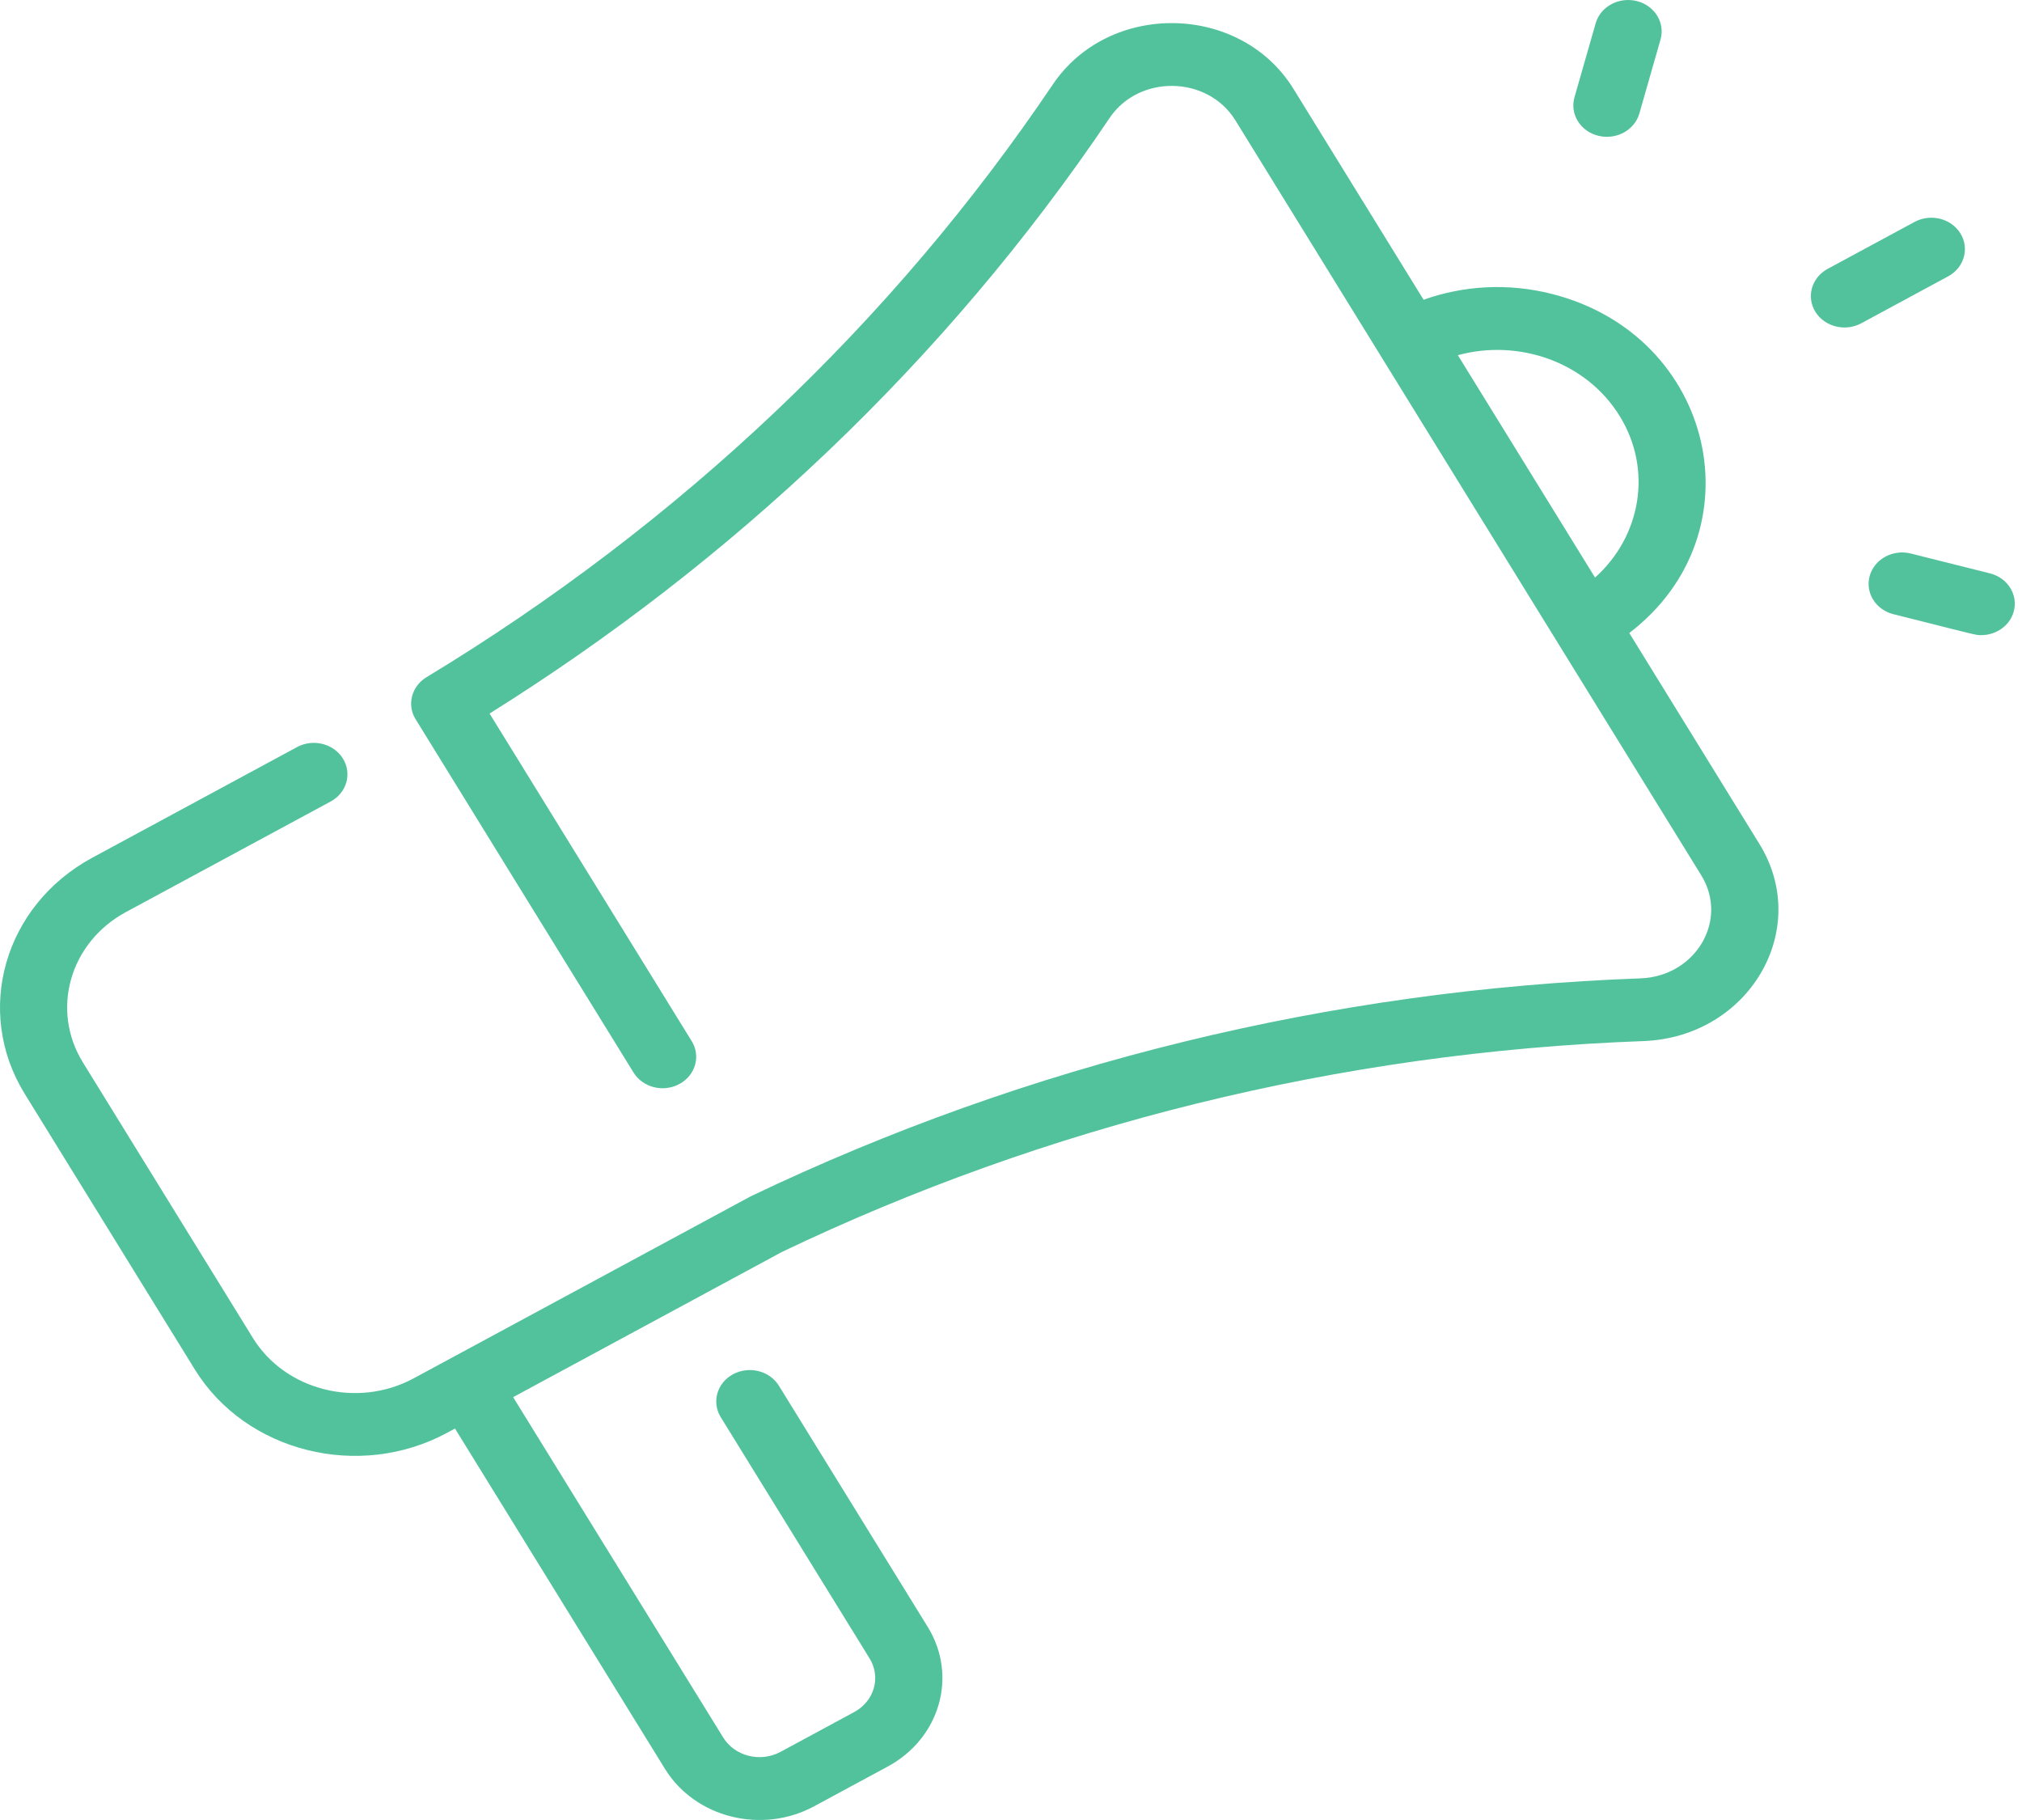
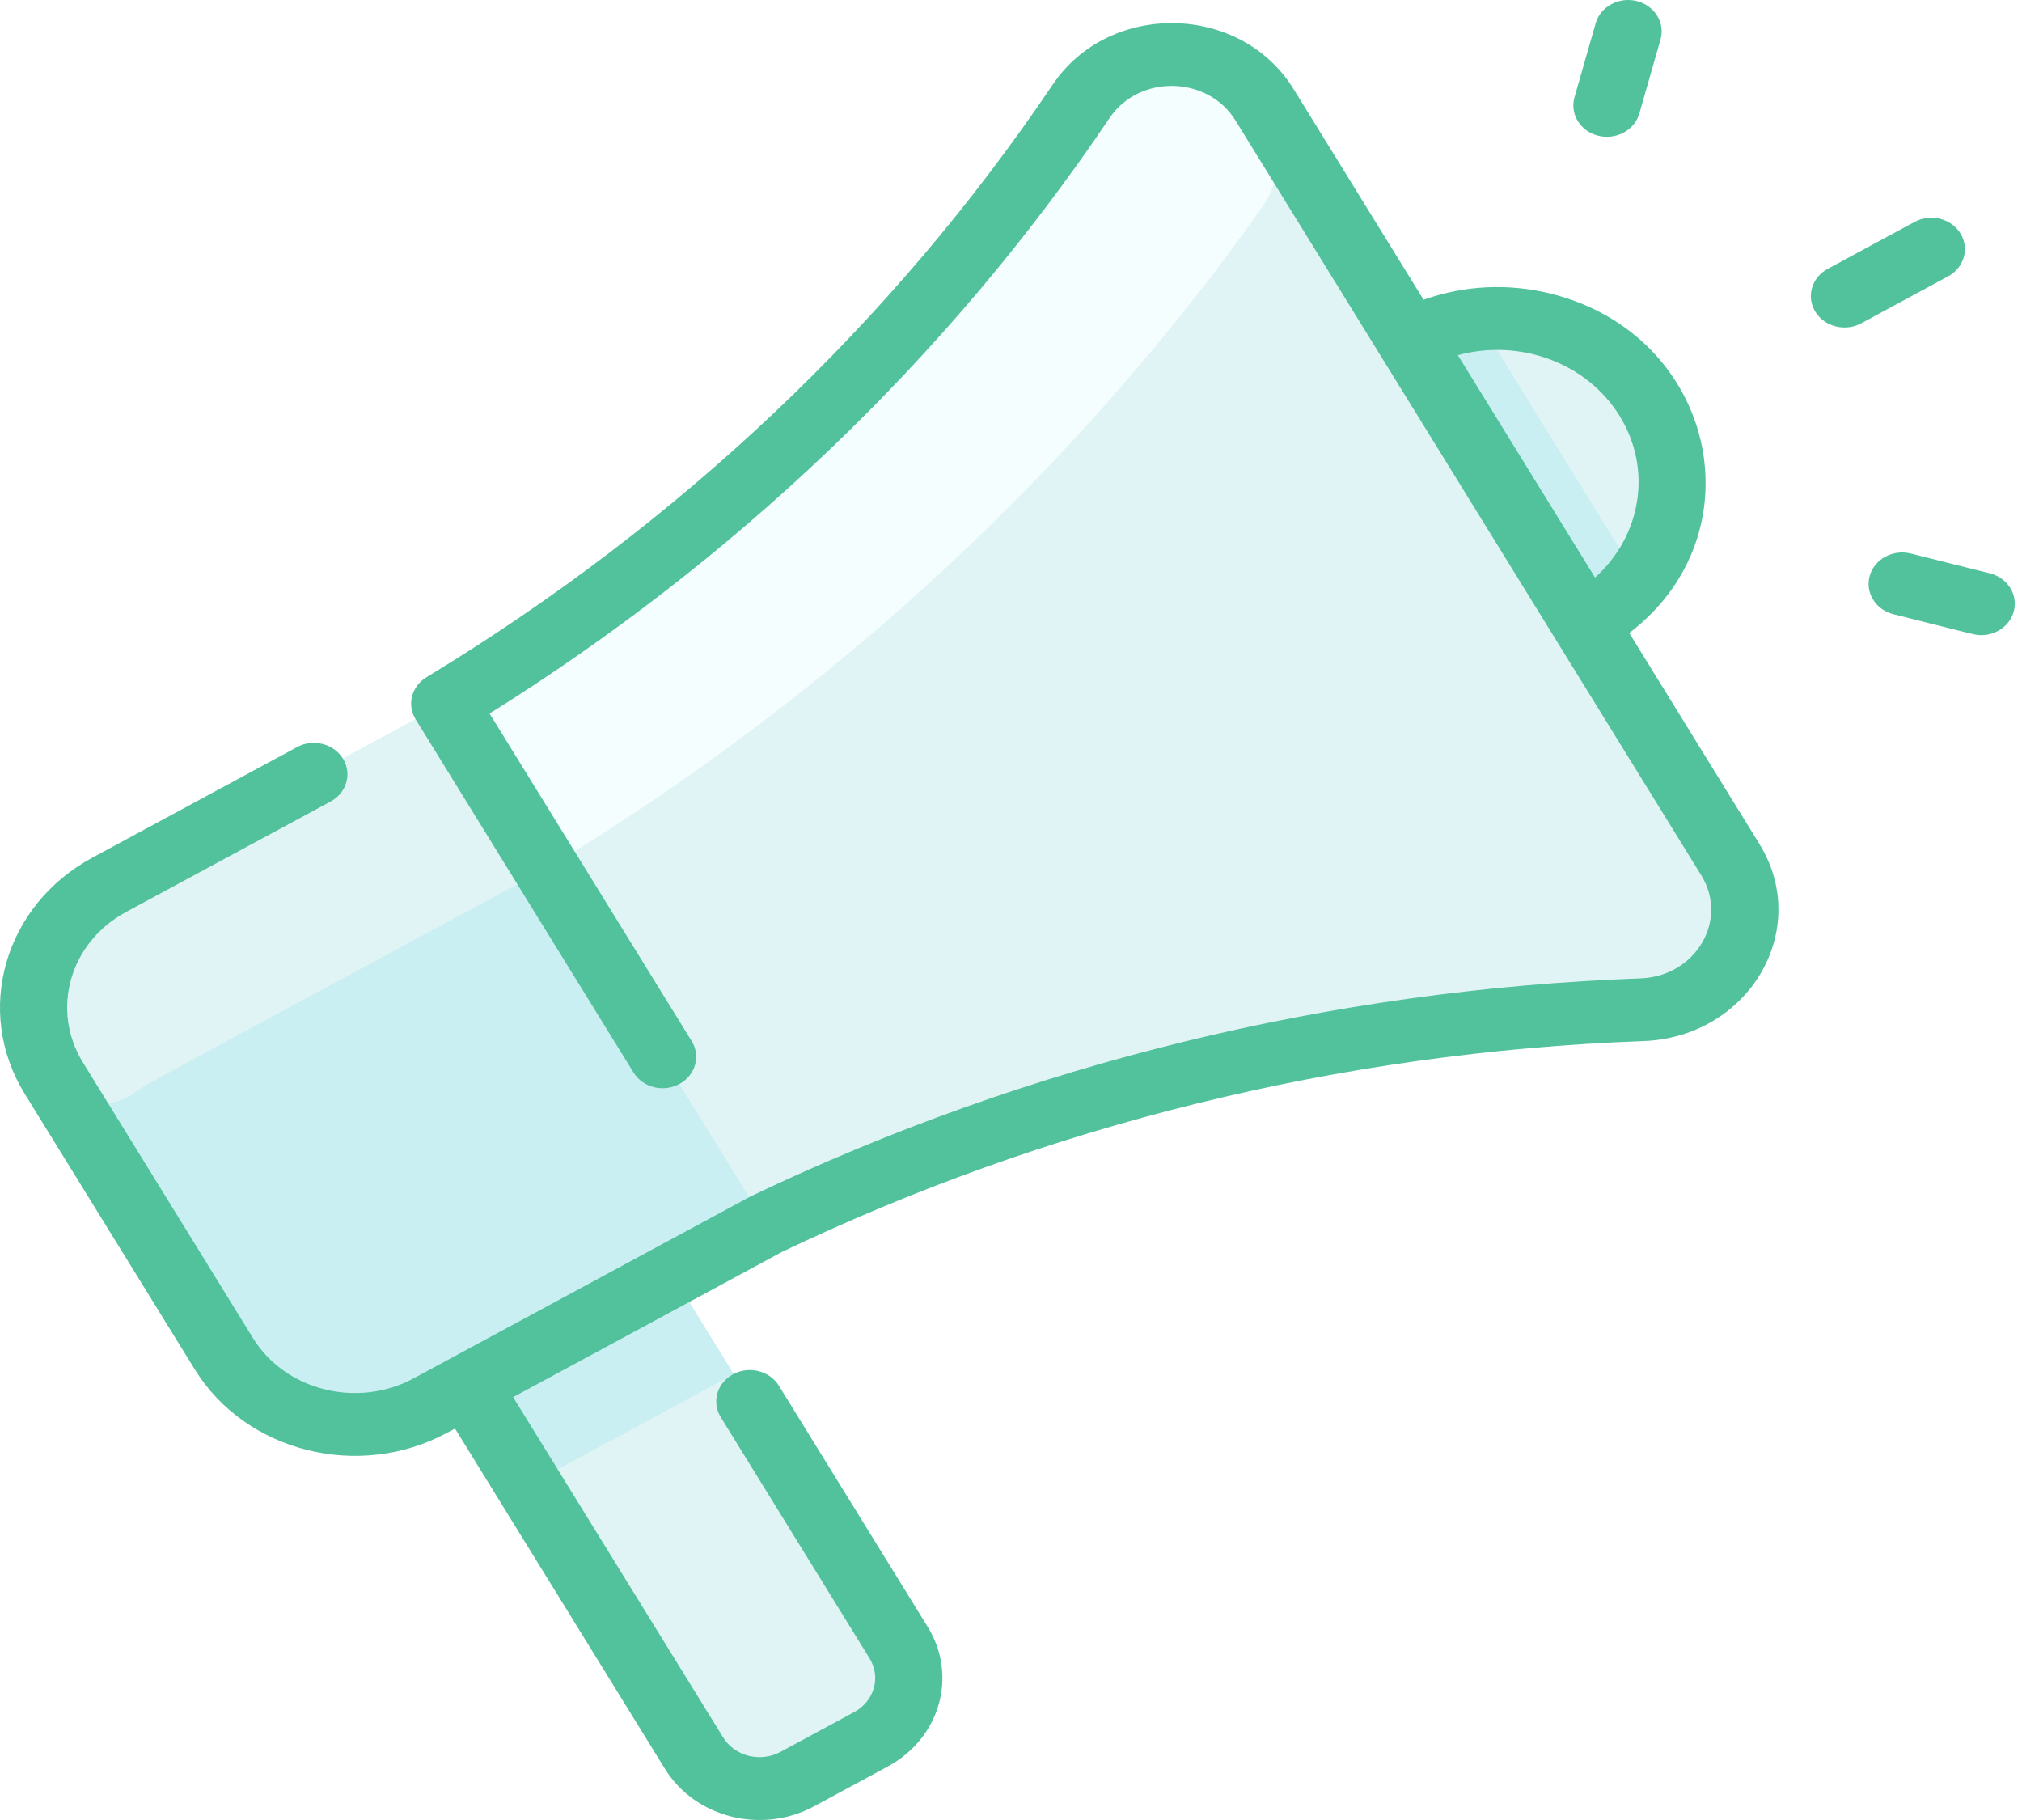
<svg xmlns="http://www.w3.org/2000/svg" width="40" height="36" viewBox="0 0 40 36" fill="none">
+   <path d="M34.23 17.004C35.027 18.294 34.072 19.915 32.48 19.972C26.667 20.185 20.741 21.543 15.153 24.217L13.305 25.214C13.305 25.222 13.28 25.174 17.778 32.492C18.19 33.161 17.945 34.017 17.23 34.404L15.773 35.191C15.058 35.577 14.143 35.348 13.73 34.678L9.244 27.408L8.515 27.802C7.085 28.574 5.255 28.116 4.429 26.777L1.064 21.326C0.239 19.987 0.729 18.276 2.16 17.503L8.797 13.918C13.869 10.848 18.168 6.783 21.39 2.002C22.239 0.741 24.217 0.778 25.013 2.068L27.892 6.734C29.546 5.841 31.662 6.371 32.617 7.919C33.572 9.466 33.005 11.445 31.351 12.338L34.23 17.004Z" fill="#E1F4F5" />
+   <path d="M32.617 7.919C33.572 9.466 33.005 11.445 31.351 12.338L27.892 6.734C29.546 5.841 31.662 6.371 32.617 7.919Z" fill="#E1F4F5" />
+   <path d="M25.013 2.068C25.41 2.712 25.385 3.512 24.945 4.132C21.398 9.131 16.644 13.649 10.831 17.168L3.054 21.368C2.52 21.657 2.097 22.057 1.802 22.519L1.064 21.325C0.239 19.987 0.729 18.276 2.16 17.503L8.797 13.917C13.869 10.848 18.168 6.783 21.39 2.002C22.239 0.741 24.216 0.778 25.013 2.068Z" fill="#F4FEFF" />
+   <path d="M8.797 13.918L15.153 24.217C13.879 24.905 9.787 27.114 8.515 27.802C7.085 28.575 5.255 28.116 4.429 26.778L1.064 21.326C0.239 19.987 0.729 18.276 2.16 17.503L8.797 13.918Z" fill="#CAEFF2" />
+   <path d="M10.81 17.179C2.364 21.741 2.924 21.423 2.651 21.622C2.138 21.995 1.389 21.852 1.064 21.325C0.239 19.987 0.729 18.276 2.159 17.503L8.797 13.918L10.81 17.179Z" fill="#E1F4F5" />
+   <path d="M14.515 27.183C12.152 28.463 13.891 27.521 10.458 29.374L9.244 27.408L13.305 25.215L14.515 27.183Z" fill="#CAEFF2" />
+   <path d="M32.41 11.45C32.136 11.801 31.78 12.107 31.35 12.338L27.892 6.734C28.321 6.502 28.782 6.367 29.245 6.32C29.419 6.602 32.258 11.204 32.41 11.45Z" fill="#CAEFF2" />
  <path d="M32.231 12.521C34.824 10.54 33.928 6.623 30.688 5.811C29.842 5.598 28.966 5.643 28.162 5.929L25.588 1.758C24.541 0.061 21.943 0.016 20.827 1.671C17.661 6.368 13.444 10.364 8.436 13.396C8.151 13.569 8.045 13.925 8.214 14.214C8.241 14.261 12.505 21.169 12.533 21.215C12.716 21.512 13.122 21.614 13.44 21.442C13.758 21.27 13.867 20.89 13.683 20.593L9.685 14.114C14.46 11.128 18.689 7.174 21.951 2.333C22.535 1.467 23.891 1.494 24.438 2.379L33.655 17.314C34.202 18.201 33.546 19.312 32.454 19.352C26.329 19.575 20.333 21.04 14.85 23.664C14.827 23.675 8.611 27.033 8.183 27.264C7.072 27.864 5.646 27.507 5.004 26.467L1.64 21.015C0.998 19.975 1.38 18.641 2.491 18.041L6.541 15.854C6.859 15.682 6.968 15.302 6.784 15.005C6.601 14.708 6.194 14.606 5.877 14.777L1.827 16.965C0.081 17.908 -0.519 20.003 0.489 21.636L3.854 27.088C4.862 28.722 7.102 29.283 8.847 28.34L9.001 28.257L13.155 34.989C13.752 35.956 15.071 36.287 16.105 35.729L17.562 34.942C18.596 34.383 18.95 33.149 18.353 32.181L15.409 27.411C15.225 27.113 14.819 27.012 14.501 27.183C14.183 27.355 14.075 27.735 14.258 28.032L17.202 32.803C17.432 33.175 17.296 33.65 16.898 33.865L15.441 34.652C15.043 34.867 14.535 34.74 14.306 34.367L10.151 27.636L15.47 24.763C20.675 22.275 26.466 20.814 32.506 20.593C34.599 20.517 35.851 18.387 34.805 16.693L32.231 12.521ZM32.041 8.229C32.697 9.292 32.462 10.611 31.554 11.424L28.84 7.026C30.029 6.699 31.375 7.149 32.041 8.229ZM38.539 5.466L36.82 6.395C36.502 6.566 36.096 6.464 35.912 6.167C35.729 5.87 35.838 5.49 36.156 5.318L37.874 4.39C38.192 4.218 38.599 4.32 38.782 4.617C38.965 4.914 38.856 5.295 38.539 5.466ZM31.147 1.924L31.566 0.461C31.661 0.129 32.025 -0.067 32.38 0.021C32.734 0.11 32.944 0.451 32.849 0.782L32.43 2.246C32.335 2.576 31.972 2.774 31.616 2.685C31.262 2.596 31.052 2.256 31.147 1.924ZM39.835 12.102C39.756 12.38 39.487 12.563 39.194 12.563C39.074 12.563 39.158 12.576 37.457 12.149C37.103 12.061 36.893 11.72 36.988 11.388C37.083 11.057 37.447 10.86 37.801 10.949L39.365 11.341C39.72 11.43 39.93 11.771 39.835 12.102Z" fill="#52C29D" />
</svg>
